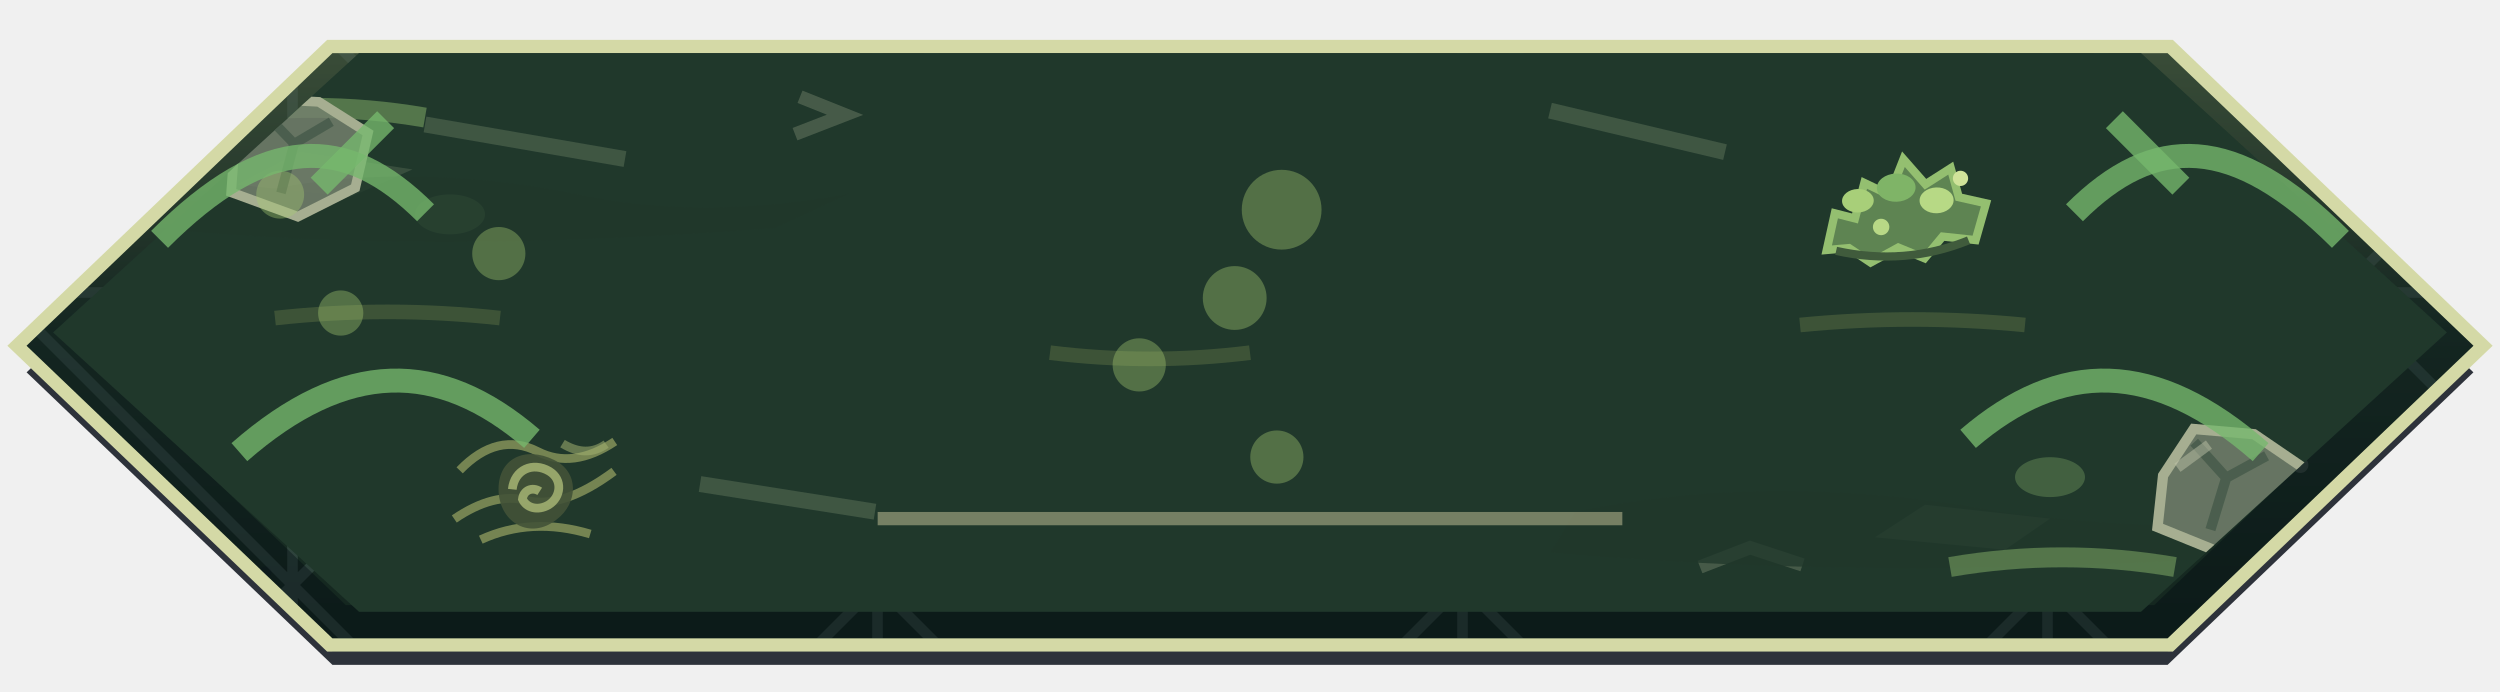
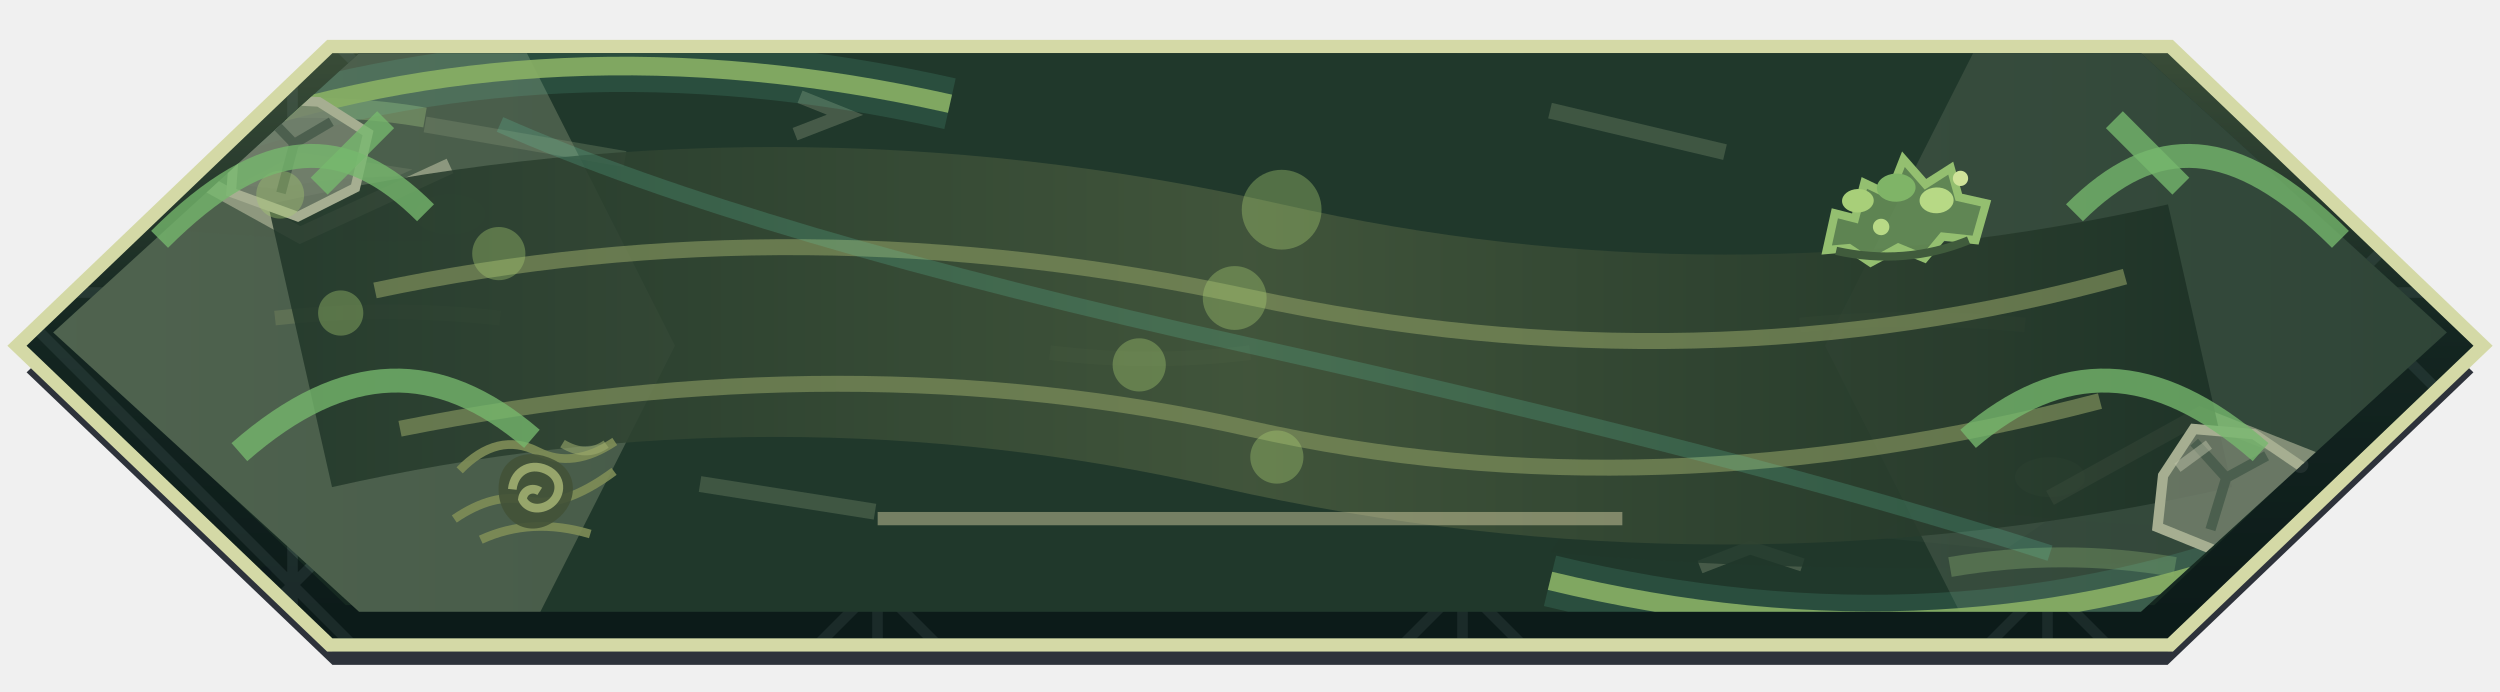
<svg xmlns="http://www.w3.org/2000/svg" width="376" height="104" viewBox="0 0 188 52" role="img" aria-label="M7 secondary-hex-button pressed" data-style="m11-enchanted-forest@0.1.0" data-geometry-shape="wide-hexagon" data-corner-radius="2" data-end-cap-depth="23">
  <defs>
    <linearGradient id="m11-secondary-hex-button-188x52-pressed-plate" x1="0" y1="0" x2="0" y2="1">
      <stop offset="0" stop-color="#5C7650" />
      <stop offset=".48" stop-color="#20382B" />
      <stop offset="1" stop-color="#13251E" />
    </linearGradient>
    <linearGradient id="m11-secondary-hex-button-188x52-pressed-primary" x1="0" y1="0" x2="0" y2="1">
      <stop offset="0" stop-color="#F1E8C8" />
      <stop offset=".45" stop-color="#66D9B2" />
      <stop offset="1" stop-color="#2A856F" />
    </linearGradient>
    <linearGradient id="m11-secondary-hex-button-188x52-pressed-energy" x1="0" y1="0" x2="1" y2="0">
      <stop offset="0" stop-color="#B8E0A5" stop-opacity="0" />
      <stop offset=".5" stop-color="#B8E0A5" stop-opacity=".86" />
      <stop offset="1" stop-color="#B8E0A5" stop-opacity="0" />
    </linearGradient>
    <pattern id="m11-secondary-hex-button-188x52-pressed-grain" width="28" height="28" patternUnits="userSpaceOnUse">
      <circle cx="5" cy="7" r=".6" fill="#FFFFFF" fill-opacity=".12" />
      <circle cx="20" cy="15" r=".45" fill="#061321" fill-opacity=".2" />
    </pattern>
    <pattern id="m11-secondary-hex-button-188x52-pressed-plate-pattern" width="44" height="44" patternUnits="userSpaceOnUse">
      <path d="M0 22H44M22 0V44M0 22L22 0 44 22 22 44Z" fill="none" stroke="#D8FBFF" stroke-opacity=".12" stroke-width=".8" />
    </pattern>
    <mask id="m11-secondary-hex-button-188x52-pressed-mask">
      <path d="M25 4H163L186 26L163 48H25L2 26Z" fill="white" />
    </mask>
  </defs>
  <g opacity="1">
    <g id="m11-secondary-hex-button-188x52-pressed-outer-shadow" data-layer="outer-shadow" transform="translate(0 2)">
      <path d="M25 4H163L186 26L163 48H25L2 26Z" fill="#020812" opacity=".82" />
    </g>
    <g id="m11-secondary-hex-button-188x52-pressed-connected-depth" data-layer="connected-depth" transform="translate(0 1)">
      <path d="M25 4H163L186 26L163 48H25L2 26Z" fill="#071522" opacity=".9" />
    </g>
    <g id="m11-secondary-hex-button-188x52-pressed-outer-frame" data-layer="outer-frame">
      <path d="M25 4H163L186 26L163 48H25L2 26Z" fill="#071421" stroke="#D4D9A6" stroke-width="2" stroke-linejoin="miter" />
    </g>
    <g id="m11-secondary-hex-button-188x52-pressed-inner-plate-fill" data-layer="inner-plate-fill">
      <path d="M25 4H163L186 26L163 48H25L2 26Z" fill="url(#m11-secondary-hex-button-188x52-pressed-plate)" />
    </g>
    <g id="m11-secondary-hex-button-188x52-pressed-surface-grain" data-layer="surface-grain" data-material-source="m8-ice-grain" mask="url(#m11-secondary-hex-button-188x52-pressed-mask)">
      <rect width="188" height="52" fill="url(#m11-secondary-hex-button-188x52-pressed-grain)" />
    </g>
    <g id="m11-secondary-hex-button-188x52-pressed-surface-pattern" data-layer="surface-pattern" data-material-source="m8-crystal-facet-pattern" mask="url(#m11-secondary-hex-button-188x52-pressed-mask)">
      <rect width="188" height="52" fill="url(#m11-secondary-hex-button-188x52-pressed-plate-pattern)" />
    </g>
    <g id="m11-secondary-hex-button-188x52-pressed-side-bevel-shade" data-layer="side-bevel-shade" mask="url(#m11-secondary-hex-button-188x52-pressed-mask)">
      <path d="M25 4H163L186 26L163 48H25L2 26Z" fill="none" stroke="#020812" stroke-opacity=".38" stroke-width="5" />
    </g>
    <g id="m11-secondary-hex-button-188x52-pressed-top-bevel-highlight" data-layer="top-bevel-highlight" mask="url(#m11-secondary-hex-button-188x52-pressed-mask)">
      <path d="M33 10H155" stroke="#FFFFFF" stroke-opacity=".55" stroke-width="3" stroke-linecap="square" />
    </g>
    <g id="m11-secondary-hex-button-188x52-pressed-cold-edge-accent" data-layer="cold-edge-accent" data-material-source="m8-cold-edge-accent" mask="url(#m11-secondary-hex-button-188x52-pressed-mask)">
      <rect x="23" y="8" width="142" height="8" fill="url(#m11-secondary-hex-button-188x52-pressed-energy)" />
    </g>
    <g id="m11-secondary-hex-button-188x52-pressed-ornament-decal" data-layer="ornament-decal" data-material-source="m7-ornament-marks" mask="url(#m11-secondary-hex-button-188x52-pressed-mask)">
      <path d="M31 39h16M141 39h16" stroke="#E6FCFF" stroke-opacity=".5" stroke-width="2" />
    </g>
    <g id="m11-secondary-hex-button-material-stack" data-layer="forest-material-stack" data-material-families="weathered-stone,dark-wood,moss-lichen">
      <path d="M27 4H161L184 25L161 46H27L4 25Z" fill="#20382B" />
    </g>
    <g id="m11-secondary-hex-button-material-detail" data-layer="forest-material-detail" data-material-channels="stone-chips,wood-grain,moss-mask" data-detail-scale="component">
      <path d="M31.96 9.36l15.04 2.6M116.56 8.32l13.16 3.12M52.64 36.4l13.16 2.08" stroke="#6B8063" stroke-width="1.2" stroke-opacity=".72" />
    </g>
    <g id="m11-secondary-hex-button-material-face-depth" data-layer="forest-material-face-depth" data-material-source="shared-face-geometry">
      <clipPath id="m11-secondary-hex-button-face-clip">
        <path d="M27 4H161L184 25L161 46H27L4 25Z" />
      </clipPath>
      <g clip-path="url(#m11-secondary-hex-button-face-clip)">
        <g data-layer="forest-weathered-stone">
          <path d="M22.56 11.44l8.46 1.3 -4.7 2.08 -8.46 -0.936ZM144.76 37.96l9.4 1.04 -3.384 2.34 -9.776 -0.936Z" fill="#7C8D70" fill-opacity=".45" />
          <path d="M60.16 7.28l3.384 1.352 -3.76 1.456M127.84 42.64l3.76 -1.456 3.948 1.3" fill="none" stroke="#9BA687" stroke-width="1" stroke-opacity=".55" />
        </g>
        <g data-layer="forest-dark-wood-grain">
          <path d="M20.68 23.92q8.46 -0.936 16.92 0M78.96 26.52q7.52 0.936 15.04 0M135.36 24.44q8.46 -0.832 16.92 0" fill="none" stroke="#72854C" stroke-width="1.1" stroke-opacity=".62" />
        </g>
        <g data-layer="forest-moss-growth-mask" fill="#9BCB78" fill-opacity=".48">
          <ellipse cx="33.84" cy="16.12" rx="2.632" ry="1.5" />
          <ellipse cx="154.16" cy="35.88" rx="2.632" ry="1.5" />
        </g>
      </g>
    </g>
    <g id="m11-secondary-hex-button-material-restraint" data-layer="forest-material-restraint" data-restraint="edge-anchored-low-opacity">
      <clipPath id="m11-secondary-hex-button-restraint-clip">
        <path d="M27 4H161L184 25L161 46H27L4 25Z" />
      </clipPath>
      <g clip-path="url(#m11-secondary-hex-button-restraint-clip)">
        <path d="M0 0H188V52H0Z" fill="#20382B" fill-opacity=".42" />
        <g data-layer="forest-moss-edge-anchor" fill="#20382B" fill-opacity=".78">
          <path d="M18.8 14.56q11.28 -2.6 24.44 0q9.4 2.08 20.68 -.01l-5.64 2.6q-26.32 2.08 -47 -.02Z" />
          <path d="M118.44 38.48q15.04 -3.12 31.96 -.01q15.04 2.08 26.32 -.03l-3.76 3.12q-30.08 2.34 -56.4 -.01Z" />
        </g>
        <path d="M15.04 8.84q8.46 -1.456 16.92 0M146.64 42.64q8.46 -1.456 16.92 0" fill="none" stroke="#9BCB78" stroke-width="1.5" stroke-opacity=".42" />
      </g>
    </g>
+     <g id="m11-secondary-hex-button-integrated-material-regions" data-layer="forest-integrated-material-regions" data-integration="edge-anchored-connected" data-variation-seed="51731">
+       <defs>
+         <linearGradient id="m11-secondary-hex-button-stone-depth" x2="1">
+           <stop stop-color="#9BA687" stop-opacity=".68" />
+           <stop offset="1" stop-color="#425548" stop-opacity=".72" />
+         </linearGradient>
+         <linearGradient id="m11-secondary-hex-button-wood-depth" x2="1">
+           <stop stop-color="#22372A" />
+           <stop offset=".5" stop-color="#45583D" />
+           <stop offset="1" stop-color="#1C3025" />
+         </linearGradient>
+       </defs>
+       <clipPath id="m11-secondary-hex-button-integrated-surface-clip">
+         <path d="M27 4H161L184 25L161 46H27L4 25Z" />
+       </clipPath>
+       <g clip-path="url(#m11-secondary-hex-button-integrated-surface-clip)">
+         <g data-layer="forest-stone-surface-region" data-material-family="stone" data-depth-response="faceted-edge-plates">
+           <path d="M0 0H37.6L50.76 26 37.6 52H0ZM188 0H150.4L137.24 26 150.4 52H188Z" fill="url(#m11-secondary-hex-button-stone-depth)" fill-opacity=".58" />
+           <path d="M9.4 10.4l13.16 7.28 11.28-5.2M154.16 37.44l11.28-6.24 13.16 5.2" fill="none" stroke="#C2C7A8" stroke-width="1.2" stroke-opacity=".55" />
+         </g>
+         <g data-layer="forest-wood-surface-region" data-material-family="wood" data-depth-response="recessed-grain-band">
+           <path d="M22.56 26Q58.28 17.911 94 26T165.44 26" fill="none" stroke="url(#m11-secondary-hex-button-wood-depth)" stroke-width="21.8" stroke-opacity=".88" />
+           <path d="M28.2 21.84Q60.16 15.08 94 22.36T159.8 20.8M30.08 32.24Q63.92 25.48 94 32.24T157.92 30.16" fill="none" stroke="#84945F" stroke-width="1.2" stroke-opacity=".66" />
+         </g>
+         <g data-layer="forest-moss-surface-region" data-material-family="moss" data-depth-response="edge-growth-light-catch">
+           <path d="M15.04 10.4Q41.36 1.04 71.44 7.8M116.56 43.68Q146.64 50.96 172.96 40.56" fill="none" stroke="#66D9B2" stroke-width="3.9" stroke-opacity=".14" />
+           <path d="M15.04 10.4Q41.36 1.04 71.44 7.8M116.56 43.68Q146.64 50.96 172.96 40.56" fill="none" stroke="#88AF64" stroke-width="1.4" stroke-opacity=".92" />
+         </g>
+         <g data-layer="forest-living-light-surface-response" data-material-family="living-light" data-light-response="root-linked-local">
+           <path d="M94 26Q56.4 17.68 37.6 9.36M94 26Q131.6 34.32 154.16 41.6" fill="none" stroke="#66D9B2" stroke-width="1.2" stroke-opacity=".2" />
+         </g>
+       </g>
+     </g>
    <g id="m11-secondary-hex-button-authored-material-clusters" data-layer="forest-authored-material-clusters" data-material-families="stone,wood,moss" data-variation-seed="51731" data-cluster-count="4" data-cluster-scale="component" data-placement="component-aware">
      <clipPath id="m11-secondary-hex-button-cluster-clip">
        <path d="M27 4H161L184 25L161 46H27L4 25Z" />
      </clipPath>
      <g clip-path="url(#m11-secondary-hex-button-cluster-clip)">
        <g data-layer="forest-authored-cluster" data-cluster-kind="stone-chip" transform="translate(22.7 11.7) rotate(-4)">
          <g data-layer="forest-stone-chip-cluster" data-material-family="stone" transform="scale(1.037)">
            <path d="M-4.8-1.2l2.2-3.1 4.1.5 3.4 2.5-1.2 3.9-4.3 1.8-4.7-2.1Z" fill="#75816E" fill-opacity=".82" stroke="#A6AE91" stroke-width="0.70" />
            <path d="M-2.6-3.4l2.1 2.5 2.8-1.4M-.5-.9l-1.2 3.5" fill="none" stroke="#495C4C" stroke-width="0.70" stroke-opacity=".9" />
            <path d="M-3.8-1.7l2.2-1.5" stroke="#C0C5A9" stroke-width="0.70" stroke-opacity=".48" />
          </g>
        </g>
        <g data-layer="forest-authored-cluster" data-cluster-kind="wood-knot" transform="translate(40.2 36.3) rotate(-1)">
          <g data-layer="forest-wood-knot-cluster" data-material-family="wood" transform="scale(0.936)">
            <path d="M-6.5 2.8q3.2-2.1 5.8-1.4 2.9.8 7.1-2.2M-6-1.1q3.1-3.1 6.3-1.4 2.8 1.5 6.2-.7M-4.4 4.5q4.1-1.8 8.8-.3" fill="none" stroke="#7F8D57" stroke-width="0.70" stroke-opacity=".9" />
            <path d="M-2.9.7c-.1-2.7 2.2-3.7 4.5-2.5 2 1 1.9 3.5.1 4.8-2.1 1.6-4.5.2-4.6-2.3Z" fill="#435238" fill-opacity=".9" />
            <path d="M-1.8.5c.2-1.6 1.7-2.2 3-1.4 1.1.7.9 2.1-.1 2.7-.9.5-1.8.2-2.1-.5.1-.7.8-1 1.4-.6" fill="none" stroke="#A0AE70" stroke-width="0.70" stroke-opacity=".9" />
            <path d="M2.3-3.1q1.9 1.2 3.5.1" fill="none" stroke="#A0AE70" stroke-width="0.70" stroke-opacity=".55" />
          </g>
        </g>
        <g data-layer="forest-authored-cluster" data-cluster-kind="moss-lichen" transform="translate(143.0 15.6) rotate(-2)">
          <g data-layer="forest-moss-lichen-cluster" data-material-family="moss" transform="scale(0.883)">
            <path d="M-6.5 3.4l.8-3.1 1.7.5.9-3 2.1 1.1 1.3-3 1.8 2.2 2.2-1.3.6 2.5 2.3.6-1 3.1-2.8-.4-1.6 1.8-2.2-1-2.4 1.2-1.8-1.3Z" fill="#668E58" fill-opacity=".88" stroke="#94BF70" stroke-width="0.70" />
            <ellipse cx="-3.7" cy="-.7" rx="1.35" ry="1" fill="#A8CF79" />
            <ellipse cx="-.4" cy="-1.7" rx="1.65" ry="1.2" fill="#7FB467" />
            <ellipse cx="3" cy="-.5" rx="1.45" ry="1.1" fill="#B7D985" />
            <circle cx="5.1" cy="-2.3" r=".65" fill="#D0E39A" />
            <circle cx="-1.8" cy="1.6" r=".7" fill="#B8D986" />
            <path d="M-5.7 3.5q5.8 1.5 11.3-.5" fill="none" stroke="#405B3C" stroke-width="0.70" />
          </g>
        </g>
        <g data-layer="forest-authored-cluster" data-cluster-kind="stone-chip" transform="translate(168.0 36.9) rotate(-2)">
          <g data-layer="forest-stone-chip-cluster" data-material-family="stone" transform="scale(1.103)">
            <path d="M-4.8-1.2l2.2-3.1 4.1.5 3.4 2.5-1.2 3.9-4.3 1.8-4.7-2.1Z" fill="#75816E" fill-opacity=".82" stroke="#A6AE91" stroke-width="0.70" />
            <path d="M-2.6-3.4l2.1 2.5 2.8-1.4M-.5-.9l-1.2 3.5" fill="none" stroke="#495C4C" stroke-width="0.70" stroke-opacity=".9" />
            <path d="M-3.8-1.7l2.2-1.5" stroke="#C0C5A9" stroke-width="0.70" stroke-opacity=".48" />
          </g>
        </g>
      </g>
    </g>
    <g id="m11-secondary-hex-button-moss-variation" data-layer="forest-variation" data-variation-seed="51731" data-variation-baseline="false" fill="#A6CC72" fill-opacity=".38">
      <circle cx="96.38" cy="15.77" r="3.0" />
      <circle cx="92.85" cy="22.41" r="2.4" />
      <circle cx="21.07" cy="14.64" r="1.8" />
      <circle cx="37.51" cy="19.07" r="2.0" />
      <circle cx="85.67" cy="27.44" r="2.0" />
      <circle cx="96.02" cy="34.37" r="2.0" />
      <circle cx="25.62" cy="23.54" r="1.7" />
    </g>
    <g id="m11-secondary-hex-button-leaf-vine-ornament" data-layer="forest-ornament" data-ornament="leaf-vine" data-ornament-count="4" fill="none" stroke="#76B86D" stroke-opacity=".78" stroke-width="1.8">
      <path d="M12 18c8-8 14-8 20-2M176 18c-8-8-14-8-20-2M18 34c8-7 15-7 22-1M170 34c-8-7-15-7-22-1" />
      <path d="M24 14l5-5M164 14l-5-5" />
    </g>
    <g id="m11-secondary-hex-button-parchment-typography" data-layer="forest-typography" data-typography-preset="m11-parchment-sage-action" data-semantic-text="required">
      <path d="M66 39h56" stroke="#EDE3B4" stroke-opacity=".42" />
    </g>
    <g id="m11-enchanted-forest-secondary-hex-button-content" data-layer="content" data-slot="editable-secondary-hex-button-content" data-safe-x="37" data-safe-y="10" data-safe-width="114" data-safe-height="34" />
  </g>
</svg>
